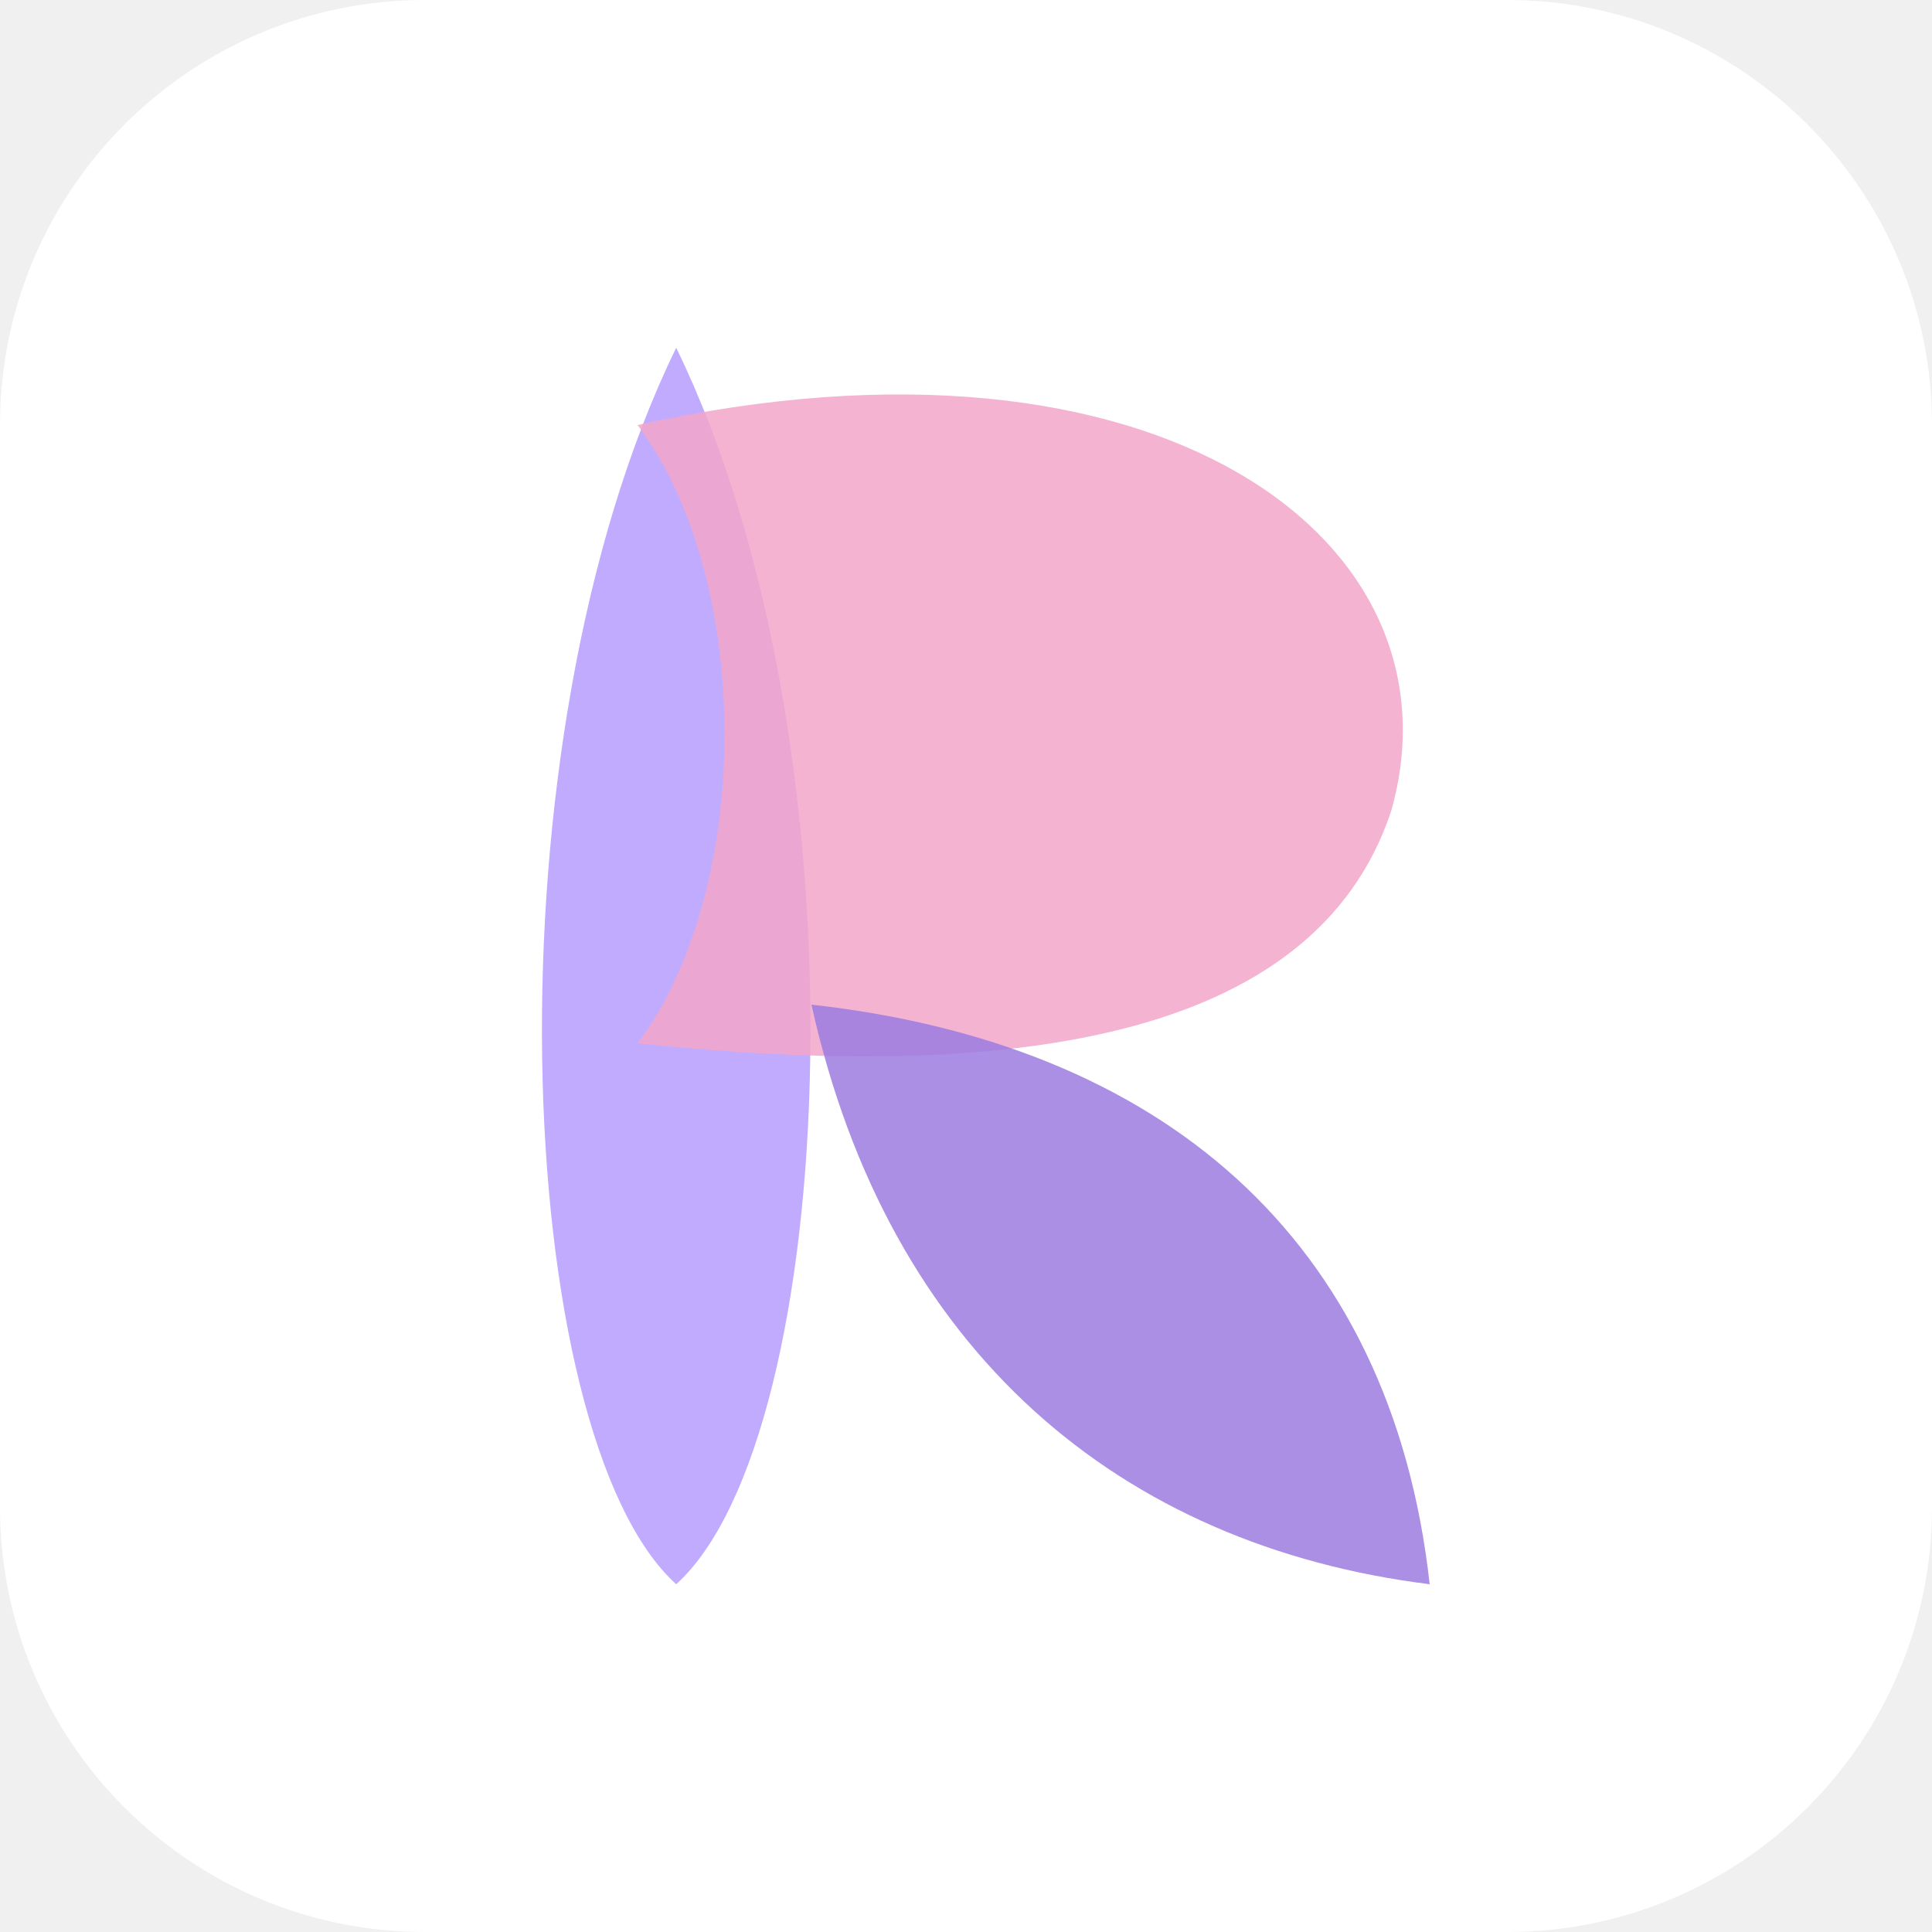
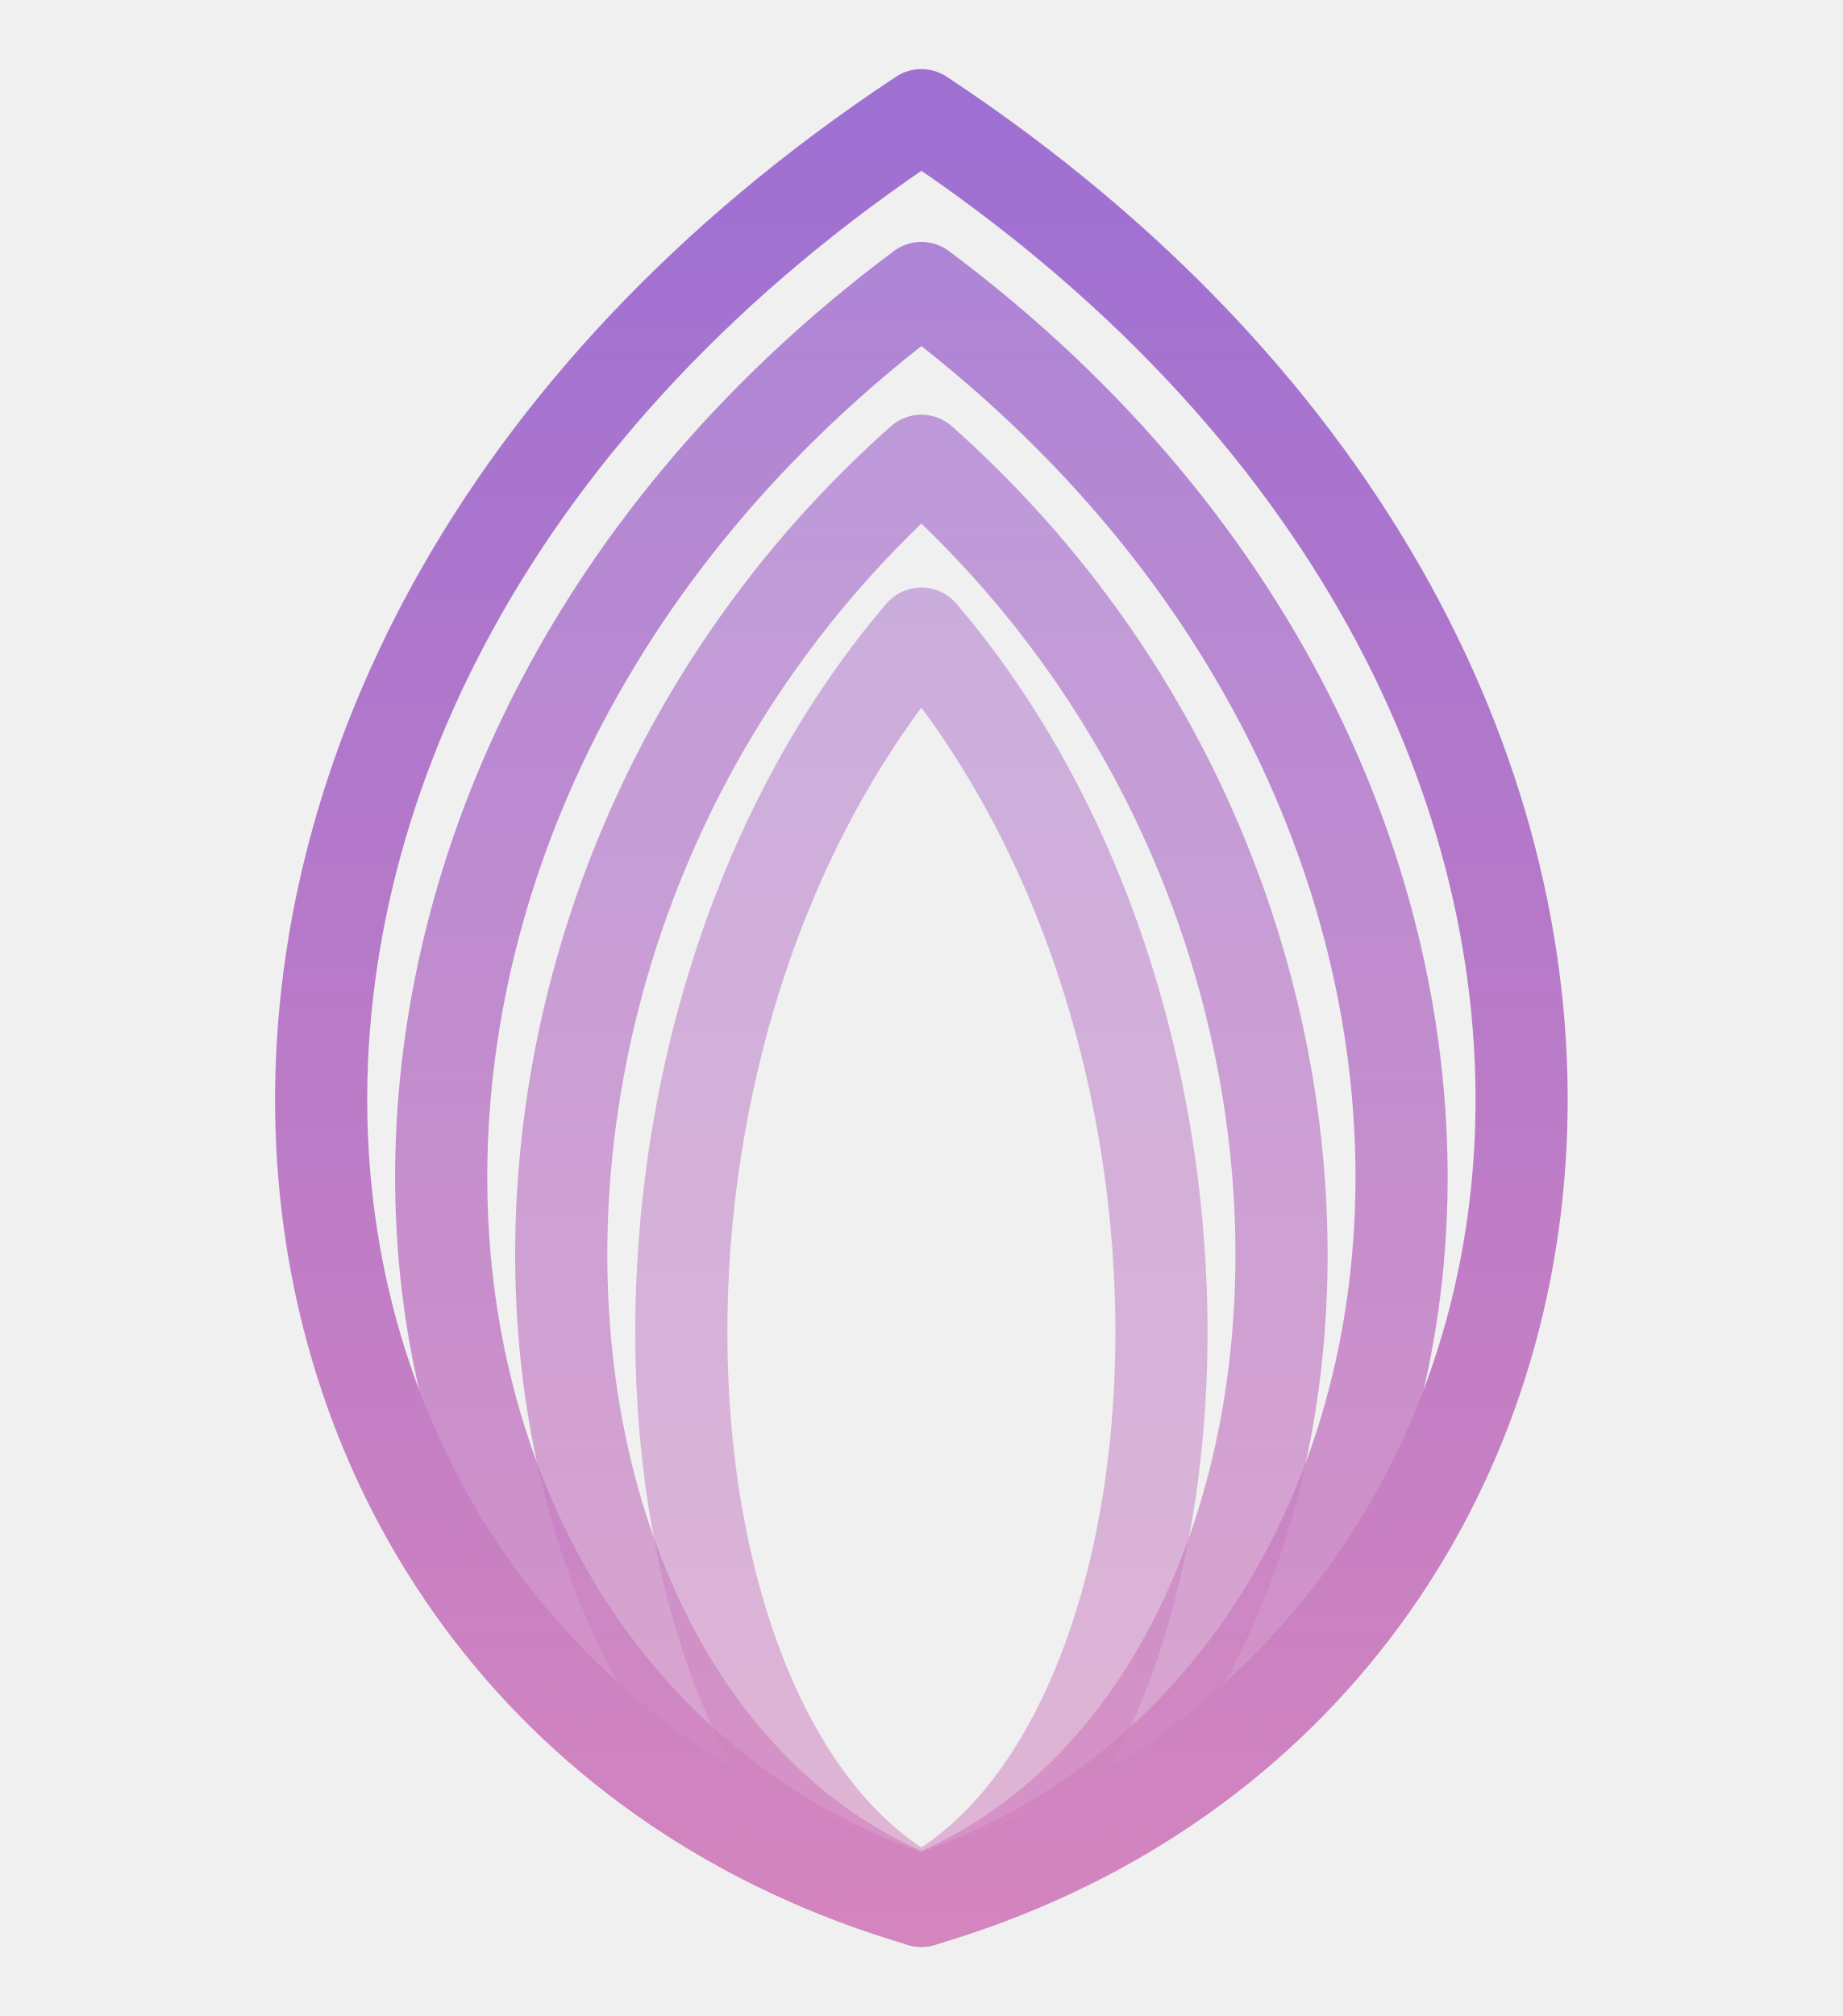
- <svg xmlns="http://www.w3.org/2000/svg" viewBox="0 0 100 100">
-   <rect width="100" height="100" rx="22" fill="#fff" />
-   <g style="mix-blend-mode:multiply">
-     <path d="M35 18 C45 38.5 43.5 74.3 35 82 C26.5 74.3 25 38.5 35 18Z" fill="#B9A2FF" opacity=".9" />
-     <path d="M33 22 C60 16 76 28 72 42 C68 54 52 56 33 54 C39 46 39 30 33 22Z" fill="#F2A6C9" opacity=".85" />
-     <path d="M42 52 C60 54 72 64 74 82 C58 80 46 70 42 52Z" fill="#9B7BE0" opacity=".85" />
-   </g>
+ <svg xmlns="http://www.w3.org/2000/svg" viewBox="18 14 64 70">
+   <defs>
+     <linearGradient id="s" x1="0" y1="0" x2="0" y2="1" gradientUnits="userSpaceOnUse" gradientTransform="scale(100)">
+       <stop offset="0" stop-color="#8E6AD8" />
+       <stop offset="1" stop-color="#E58BB8" />
+     </linearGradient>
+   </defs>
+   <path d="M50 18 C80 37.84 75.5 72.56 50 80 C24.5 72.56 20 37.84 50 18Z" fill="none" stroke="url(#s)" stroke-width="3.2" stroke-linejoin="round" opacity="1" />
+   <path d="M50 24 C74 41.92 70.4 73.28 50 80 C29.6 73.28 26 41.92 50 24Z" fill="none" stroke="url(#s)" stroke-width="3.2" stroke-linejoin="round" opacity="0.85" />
+   <path d="M50 30 C68 46.0 65.3 74.0 50 80 C34.7 74.0 32 46.0 50 30Z" fill="none" stroke="url(#s)" stroke-width="3.2" stroke-linejoin="round" opacity="0.7" />
+   <path d="M50 36 C62 50.08 60.2 74.72 50 80 C39.8 74.72 38 50.08 50 36Z" fill="none" stroke="url(#s)" stroke-width="3.2" stroke-linejoin="round" opacity="0.55" />
</svg>
